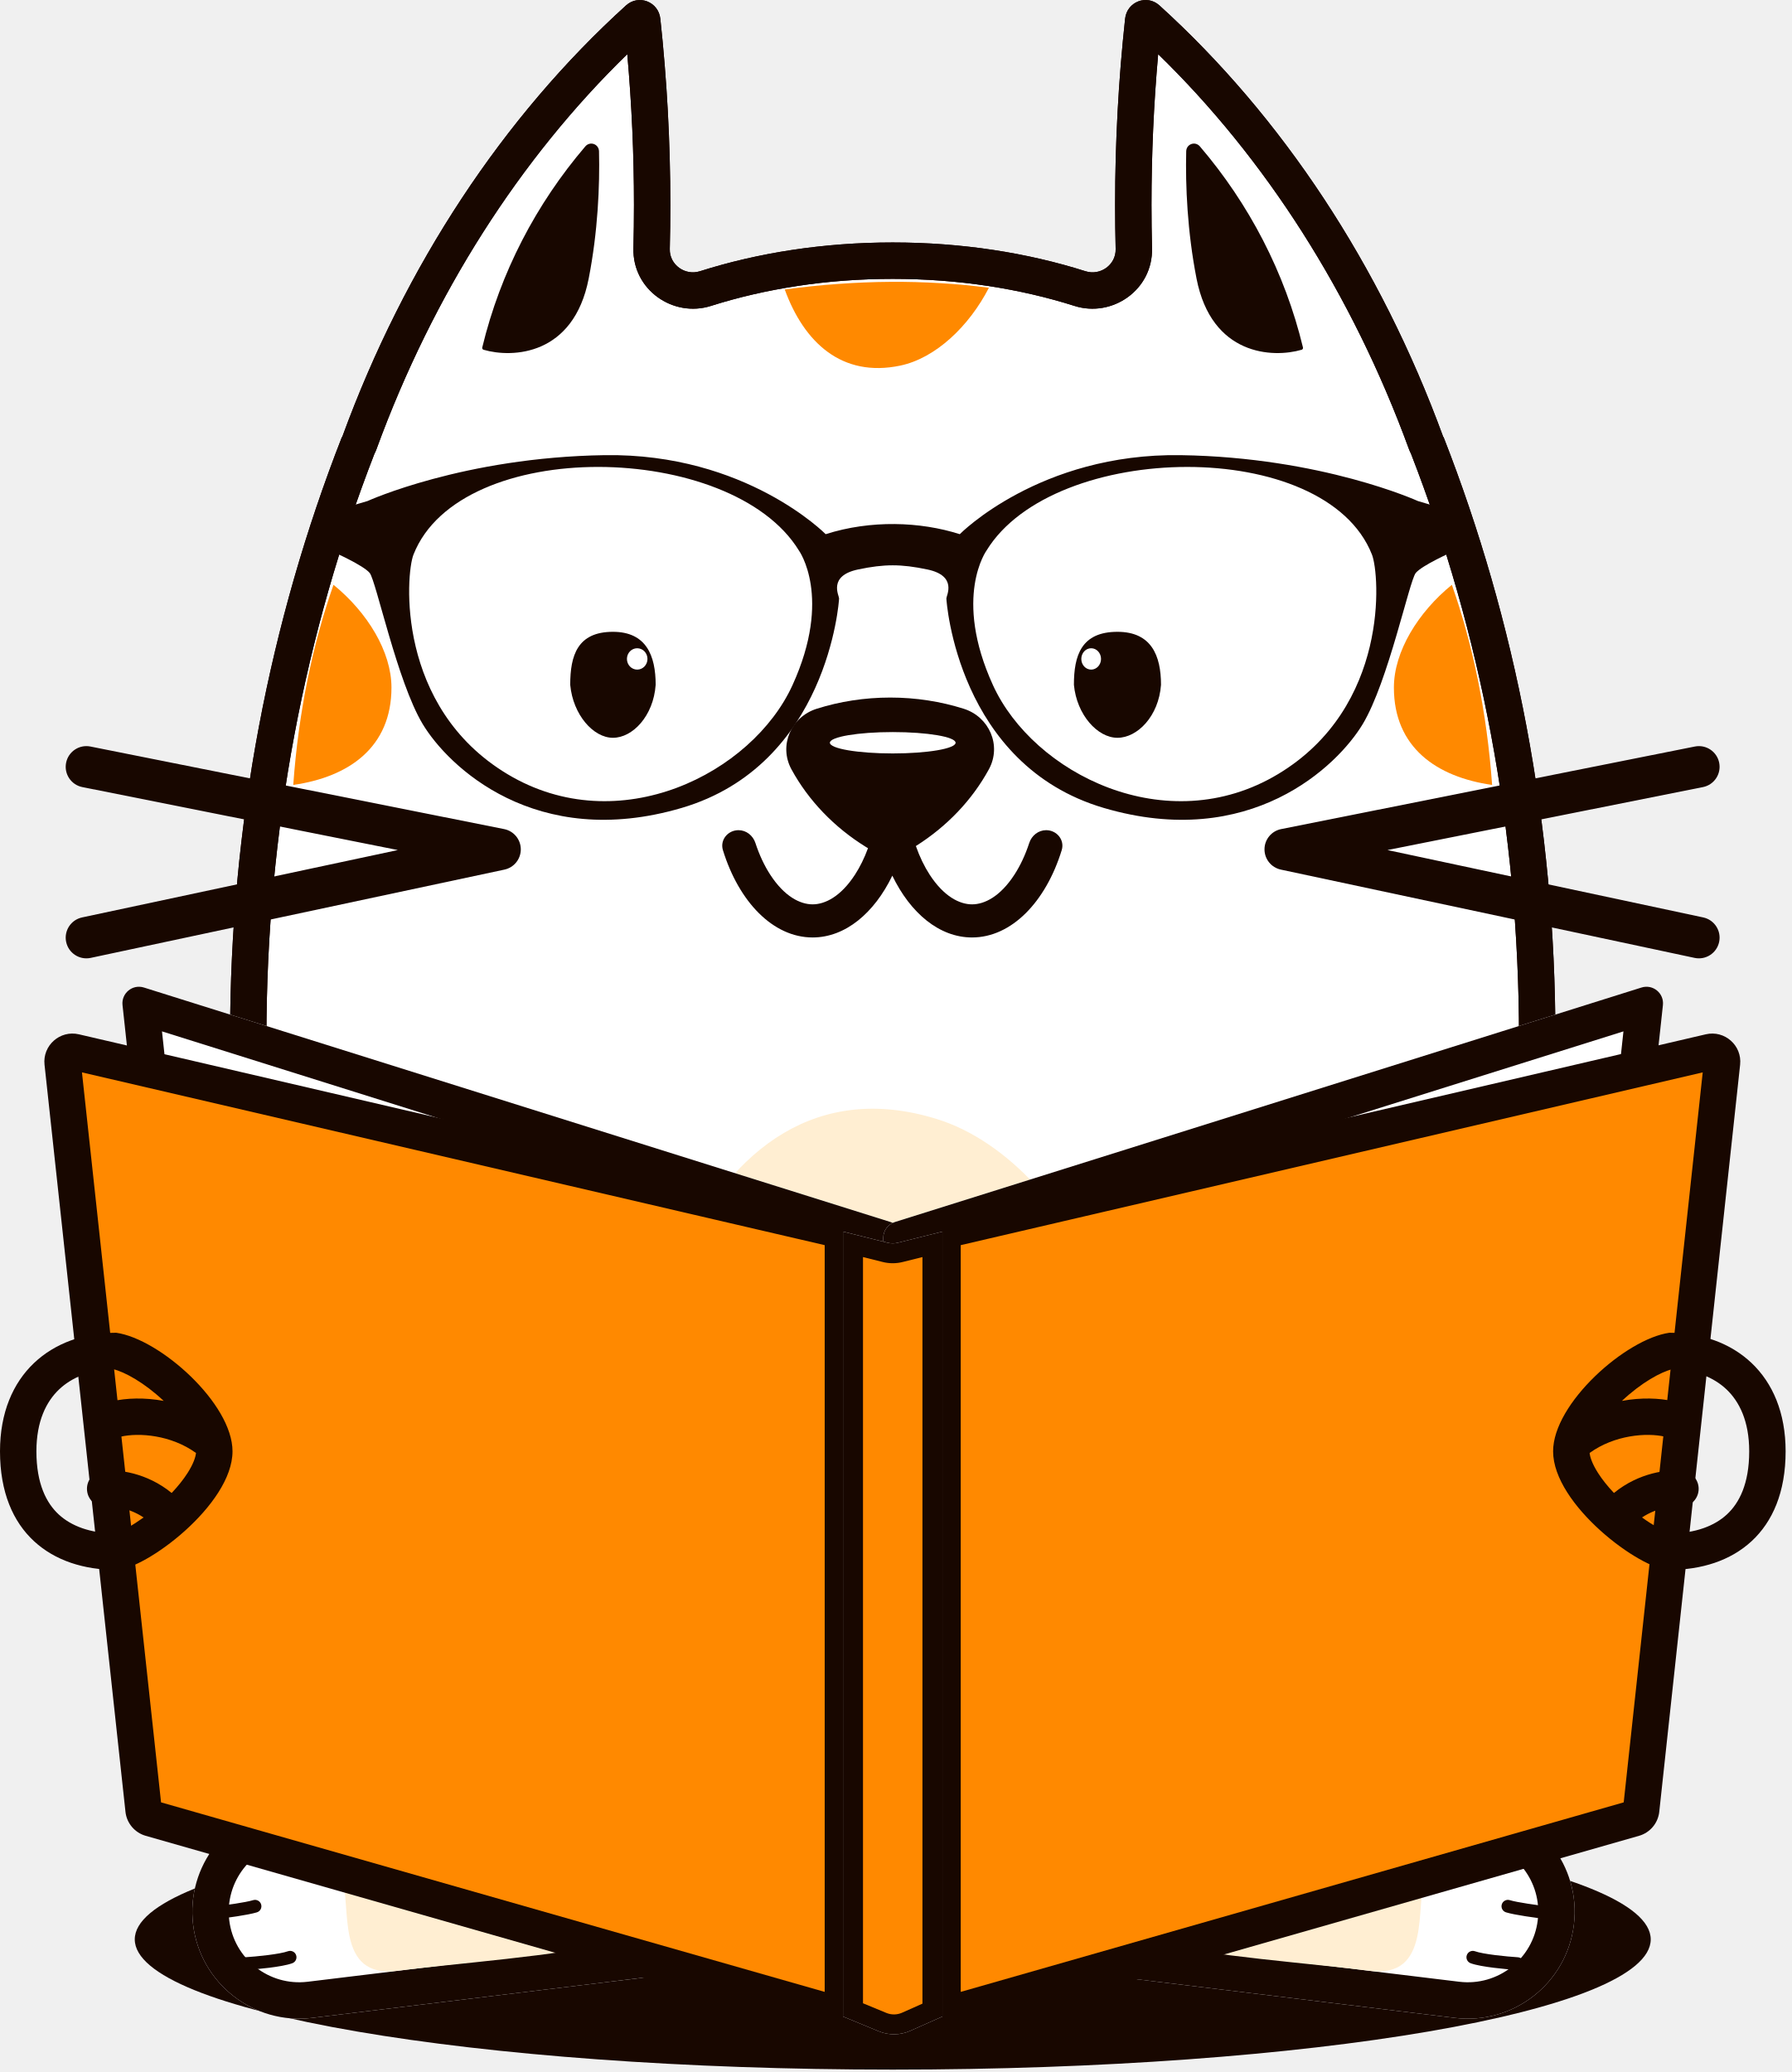
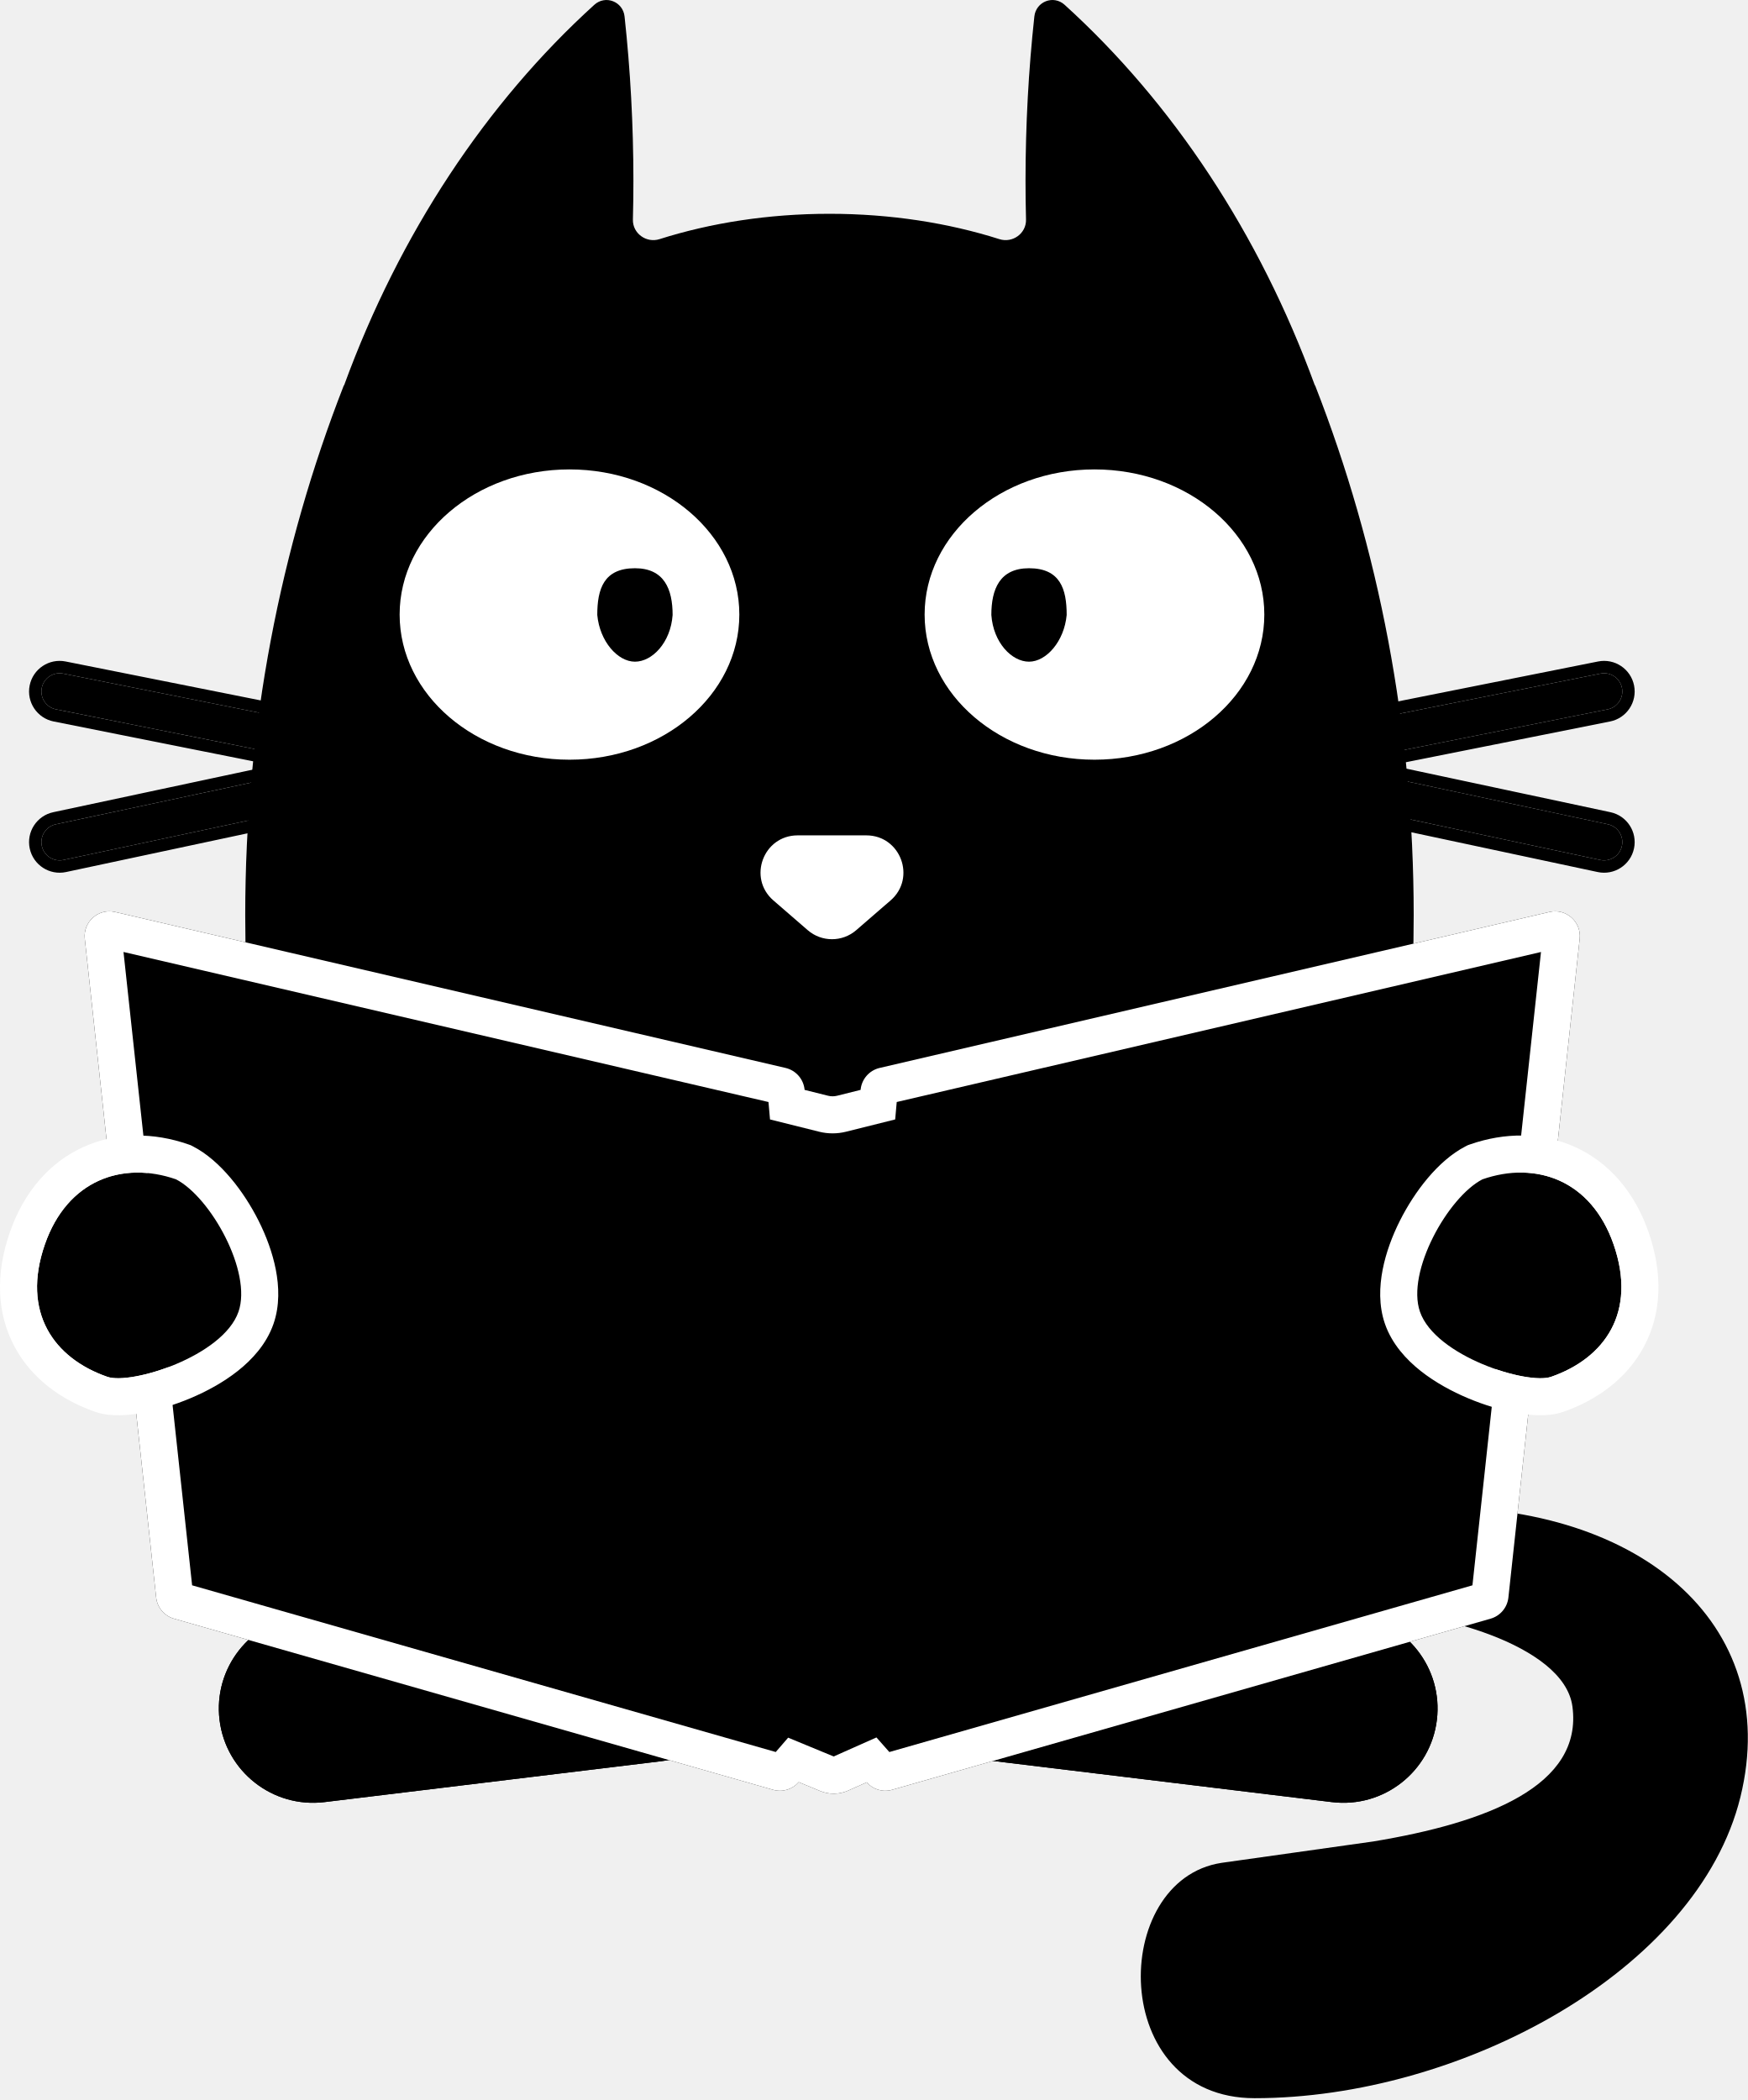
- <svg xmlns="http://www.w3.org/2000/svg" width="281" height="325" viewBox="0 0 281 325" fill="none">
-   <path d="M258.902 304.199C258.902 315.48 205.677 324.625 140.02 324.625C74.362 324.625 21.137 315.48 21.137 304.199C21.137 292.918 74.362 283.773 140.02 283.773C205.677 283.773 258.902 292.918 258.902 304.199Z" fill="#180700" />
-   <path d="M30.287 301.891C29.171 292.698 35.717 284.342 44.91 283.225L104.92 275.936C114.113 274.819 122.469 281.366 123.586 290.558V290.558C124.702 299.75 118.156 308.107 108.964 309.223L48.953 316.513C39.761 317.629 31.404 311.083 30.287 301.891V301.891Z" fill="white" />
-   <path fill-rule="evenodd" clip-rule="evenodd" d="M105.609 281.604L45.598 288.894C39.536 289.63 35.219 295.141 35.956 301.202C36.692 307.264 42.203 311.581 48.264 310.844L108.275 303.555C114.337 302.819 118.654 297.308 117.917 291.246C117.181 285.185 111.67 280.868 105.609 281.604ZM44.91 283.225C35.717 284.342 29.171 292.698 30.287 301.891C31.404 311.083 39.761 317.629 48.953 316.513L108.964 309.223C118.156 308.107 124.702 299.75 123.586 290.558C122.469 281.366 114.113 274.819 104.92 275.936L44.91 283.225Z" fill="#180700" />
-   <path d="M246.849 301.891C247.966 292.698 241.419 284.342 232.227 283.225L172.216 275.936C163.024 274.819 154.667 281.366 153.551 290.558V290.558C152.434 299.75 158.981 308.107 168.173 309.223L228.184 316.513C237.376 317.629 245.733 311.083 246.849 301.891V301.891Z" fill="white" />
-   <path fill-rule="evenodd" clip-rule="evenodd" d="M171.528 281.604L231.539 288.894C237.6 289.63 241.917 295.141 241.181 301.202C240.445 307.264 234.934 311.581 228.872 310.844L168.862 303.555C162.8 302.819 158.483 297.308 159.219 291.246C159.956 285.185 165.466 280.868 171.528 281.604ZM232.227 283.225C241.419 284.342 247.966 292.698 246.849 301.891C245.733 311.083 237.376 317.629 228.184 316.513L168.173 309.223C158.981 308.107 152.434 299.75 153.551 290.558C154.667 281.366 163.024 274.819 172.216 275.936L232.227 283.225Z" fill="#180700" />
-   <path fill-rule="evenodd" clip-rule="evenodd" d="M234.774 231.709C240.739 209.91 243.95 186.756 243.95 162.76C243.95 129.265 237.694 97.411 226.425 68.594C226.417 68.574 226.403 68.557 226.385 68.546C226.367 68.534 226.353 68.516 226.345 68.495C216.496 41.559 201.072 18.293 181.85 0.852C179.868 -0.946 176.753 0.269 176.465 2.931C175.429 12.485 174.894 22.239 174.894 32.149C174.894 34.464 174.923 36.77 174.981 39.067C175.043 41.52 172.594 43.286 170.257 42.544C161.161 39.657 150.889 38.031 140.016 38.031C129.143 38.031 118.871 39.656 109.774 42.544C107.438 43.285 104.989 41.52 105.051 39.067C105.109 36.771 105.138 34.465 105.138 32.151C105.138 22.241 104.603 12.487 103.567 2.933C103.279 0.271 100.164 -0.943 98.181 0.855C78.959 18.295 63.535 41.562 53.687 68.498C53.679 68.518 53.665 68.536 53.646 68.548C53.629 68.56 53.615 68.577 53.607 68.597C42.337 97.414 36.082 129.267 36.082 162.762C36.082 186.758 39.292 209.911 45.257 231.709H234.774Z" fill="white" />
-   <path fill-rule="evenodd" clip-rule="evenodd" d="M226.425 68.594C237.694 97.411 243.95 129.265 243.95 162.76C243.95 186.756 240.739 209.91 234.774 231.709H45.257C39.292 209.911 36.082 186.758 36.082 162.762C36.082 129.267 42.337 97.414 53.607 68.597C53.615 68.577 53.629 68.56 53.646 68.548C53.665 68.536 53.679 68.518 53.687 68.498C63.535 41.562 78.959 18.295 98.181 0.855C100.164 -0.943 103.279 0.271 103.567 2.933C104.603 12.487 105.138 22.241 105.138 32.151C105.138 34.465 105.109 36.771 105.051 39.067C104.989 41.52 107.438 43.285 109.774 42.544C118.871 39.656 129.143 38.031 140.016 38.031C150.889 38.031 161.161 39.657 170.257 42.544C172.594 43.286 175.043 41.52 174.981 39.067C174.923 36.77 174.894 34.464 174.894 32.149C174.894 22.239 175.429 12.485 176.465 2.931C176.753 0.269 179.868 -0.946 181.85 0.852C201.072 18.293 216.496 41.559 226.345 68.495C226.353 68.516 226.367 68.534 226.385 68.546C226.403 68.557 226.417 68.574 226.425 68.594ZM221.307 71.18C232.194 99.202 238.243 130.174 238.243 162.76C238.243 184.708 235.499 205.923 230.381 225.998H49.651C44.533 205.924 41.789 184.71 41.789 162.762C41.789 130.176 47.838 99.205 58.725 71.182C58.848 70.95 58.955 70.709 59.046 70.46C67.969 46.056 81.574 24.854 98.382 8.499C99.075 16.261 99.431 24.153 99.431 32.151C99.431 34.417 99.402 36.675 99.346 38.923C99.18 45.475 105.596 49.861 111.5 47.987C120.015 45.285 129.703 43.742 140.016 43.742C150.329 43.742 160.017 45.285 168.532 47.987C174.435 49.861 180.852 45.475 180.686 38.923C180.63 36.674 180.601 34.416 180.601 32.149C180.601 24.151 180.957 16.259 181.649 8.497C198.458 24.851 212.062 46.053 220.985 70.456C221.076 70.705 221.184 70.947 221.307 71.18ZM58.922 70.678C58.921 70.679 58.921 70.68 58.92 70.681C58.921 70.68 58.921 70.679 58.922 70.678ZM56.752 73.339C56.758 73.335 56.764 73.332 56.77 73.328C56.764 73.332 56.758 73.335 56.752 73.339Z" fill="#180700" />
-   <path fill-rule="evenodd" clip-rule="evenodd" d="M226.425 68.594C237.694 97.411 243.95 129.265 243.95 162.76C243.95 186.756 240.739 209.91 234.774 231.709H45.257C39.292 209.911 36.082 186.758 36.082 162.762C36.082 129.267 42.337 97.414 53.607 68.597C53.615 68.577 53.629 68.56 53.646 68.548C53.665 68.536 53.679 68.518 53.687 68.498C63.535 41.562 78.959 18.295 98.181 0.855C100.164 -0.943 103.279 0.271 103.567 2.933C104.603 12.487 105.138 22.241 105.138 32.151C105.138 34.465 105.109 36.771 105.051 39.067C104.989 41.52 107.438 43.285 109.774 42.544C118.871 39.656 129.143 38.031 140.016 38.031C150.889 38.031 161.161 39.657 170.257 42.544C172.594 43.286 175.043 41.52 174.981 39.067C174.923 36.77 174.894 34.464 174.894 32.149C174.894 22.239 175.429 12.485 176.465 2.931C176.753 0.269 179.868 -0.946 181.85 0.852C201.072 18.293 216.496 41.559 226.345 68.495C226.353 68.516 226.367 68.534 226.385 68.546C226.403 68.557 226.417 68.574 226.425 68.594ZM221.307 71.18C232.194 99.202 238.243 130.174 238.243 162.76C238.243 184.708 235.499 205.923 230.381 225.998H49.651C44.533 205.924 41.789 184.71 41.789 162.762C41.789 130.176 47.838 99.205 58.725 71.182C58.848 70.95 58.955 70.709 59.046 70.46C67.969 46.056 81.574 24.854 98.382 8.499C99.075 16.261 99.431 24.153 99.431 32.151C99.431 34.417 99.402 36.675 99.346 38.923C99.18 45.475 105.596 49.861 111.5 47.987C120.015 45.285 129.703 43.742 140.016 43.742C150.329 43.742 160.017 45.285 168.532 47.987C174.435 49.861 180.852 45.475 180.686 38.923C180.63 36.674 180.601 34.416 180.601 32.149C180.601 24.151 180.957 16.259 181.649 8.497C198.458 24.851 212.062 46.053 220.985 70.456C221.076 70.705 221.184 70.947 221.307 71.18ZM58.922 70.678C58.921 70.679 58.921 70.68 58.92 70.681C58.921 70.68 58.921 70.679 58.922 70.678ZM56.752 73.339C56.758 73.335 56.764 73.332 56.77 73.328C56.764 73.332 56.758 73.335 56.752 73.339Z" fill="#180700" />
-   <path fill-rule="evenodd" clip-rule="evenodd" d="M173.454 203.646C152.685 204.397 130.112 202.203 106.936 196.786C114.836 180.13 128.267 169.727 146.941 175.526C158.196 179.021 168.143 190.403 173.454 203.646Z" fill="#FFEED2" />
-   <path d="M75.802 54.846C75.673 54.784 75.604 54.64 75.637 54.501C78.477 42.72 84.101 31.979 91.8 22.967C92.543 22.097 93.922 22.588 93.95 23.732C94.08 29.14 93.777 36.294 92.332 43.695C89.968 55.791 80.372 56.183 75.846 54.863C75.831 54.858 75.817 54.853 75.802 54.846V54.846Z" fill="#180700" />
-   <path d="M204.194 54.846C204.323 54.784 204.392 54.64 204.359 54.501C201.52 42.72 195.895 31.979 188.196 22.967C187.453 22.097 186.074 22.588 186.047 23.732C185.916 29.14 186.219 36.294 187.665 43.695C190.028 55.791 199.624 56.183 204.15 54.863C204.165 54.858 204.179 54.853 204.194 54.846V54.846Z" fill="#180700" />
-   <path fill-rule="evenodd" clip-rule="evenodd" d="M136.138 133.039C136.036 132.983 135.935 132.924 135.835 132.862C130.868 129.791 126.817 125.594 124.134 120.677C122.104 116.956 124.053 112.444 128.098 111.17C131.708 110.032 135.588 109.414 139.627 109.414C143.656 109.414 147.526 110.029 151.129 111.162C155.175 112.433 157.128 116.945 155.098 120.667C152.461 125.504 148.502 129.644 143.648 132.702C144.242 134.401 144.978 135.914 145.811 137.196C148.038 140.625 150.503 141.85 152.457 141.85C154.411 141.85 156.877 140.625 159.103 137.196C160.014 135.793 160.81 134.115 161.429 132.22C161.809 131.058 162.858 130.216 164.081 130.216C165.754 130.216 167.015 131.754 166.521 133.352C164.023 141.448 158.664 147.044 152.457 147.044C147.334 147.044 142.79 143.232 139.953 137.35C137.117 143.232 132.573 147.044 127.45 147.044C121.243 147.044 115.884 141.448 113.385 133.352C112.892 131.754 114.153 130.216 115.826 130.216C117.049 130.216 118.098 131.058 118.478 132.22C119.097 134.115 119.893 135.793 120.804 137.196C123.03 140.625 125.496 141.85 127.45 141.85C129.403 141.85 131.869 140.625 134.096 137.196C134.873 135.999 135.567 134.601 136.138 133.039Z" fill="#180700" />
-   <path fill-rule="evenodd" clip-rule="evenodd" d="M10.368 119.641C10.719 117.884 12.428 116.744 14.185 117.095L79.073 130.046C80.582 130.348 81.672 131.668 81.683 133.207C81.693 134.745 80.62 136.08 79.115 136.401L14.227 150.248C12.475 150.622 10.751 149.505 10.377 147.752C10.003 146 11.12 144.276 12.873 143.902L62.395 133.334L12.915 123.458C11.158 123.107 10.017 121.398 10.368 119.641Z" fill="#180700" />
-   <path fill-rule="evenodd" clip-rule="evenodd" d="M269.64 119.641C269.289 117.884 267.58 116.744 265.823 117.095L200.935 130.046C199.425 130.348 198.335 131.668 198.325 133.207C198.315 134.745 199.387 136.08 200.893 136.401L265.781 150.248C267.533 150.622 269.257 149.505 269.631 147.752C270.005 146 268.888 144.276 267.135 143.902L217.613 133.334L267.093 123.458C268.85 123.107 269.99 121.398 269.64 119.641Z" fill="#180700" />
-   <path d="M102.836 107.414C102.489 112.334 99.203 115.726 96.135 115.726C93.067 115.726 89.87 112.126 89.434 107.414C89.434 102.823 90.563 99.102 96.135 99.102C101.347 99.102 102.836 102.823 102.836 107.414Z" fill="#180700" />
-   <path d="M182.094 107.414C181.741 112.334 178.391 115.726 175.264 115.726C172.137 115.726 168.878 112.126 168.434 107.414C168.434 102.823 169.585 99.102 175.264 99.102C180.576 99.102 182.094 102.823 182.094 107.414Z" fill="#180700" />
-   <path d="M101.55 103.355C101.55 104.28 100.829 105.03 99.939 105.03C99.049 105.03 98.328 104.28 98.328 103.355C98.328 102.43 99.049 101.68 99.939 101.68C100.829 101.68 101.55 102.43 101.55 103.355Z" fill="white" />
-   <path d="M172.687 103.355C172.687 104.28 171.994 105.03 171.14 105.03C170.286 105.03 169.594 104.28 169.594 103.355C169.594 102.43 170.286 101.68 171.14 101.68C171.994 101.68 172.687 102.43 172.687 103.355Z" fill="white" />
-   <path d="M149.877 116.503C149.877 117.429 145.463 118.179 140.019 118.179C134.574 118.179 130.16 117.429 130.16 116.503C130.16 115.578 134.574 114.828 140.019 114.828C145.463 114.828 149.877 115.578 149.877 116.503Z" fill="white" />
-   <path d="M62.446 309.112C52.353 310.484 55.261 298.736 53.543 294.227L82.233 296.289C86.752 299.354 95.147 303.756 93.229 304.959C90.831 306.464 69.129 308.204 62.446 309.112Z" fill="#FFEED2" />
-   <path d="M214.668 309.112C224.76 310.484 221.852 298.736 223.57 294.227L194.881 296.289C190.361 299.354 181.966 303.756 183.885 304.959C186.282 306.464 207.984 308.204 214.668 309.112Z" fill="#FFEED2" />
-   <path d="M19.215 157.653C19.013 155.791 20.788 154.334 22.574 154.895L139.678 191.68C140.761 192.02 141.497 193.023 141.497 194.158V306.045C141.497 307.807 139.781 309.058 138.104 308.518L33.446 274.798C32.471 274.484 31.771 273.625 31.661 272.605L19.215 157.653Z" fill="white" />
-   <path fill-rule="evenodd" clip-rule="evenodd" d="M25.407 161.775L37.122 269.979L135.784 301.766V196.447L25.407 161.775ZM22.574 154.895C20.788 154.334 19.013 155.791 19.215 157.653L31.661 272.605C31.771 273.625 32.471 274.484 33.446 274.798L138.104 308.518C139.781 309.058 141.497 307.807 141.497 306.045V194.158C141.497 193.023 140.761 192.02 139.678 191.68L22.574 154.895Z" fill="#180700" />
-   <path d="M260.816 157.653C261.018 155.791 259.243 154.334 257.457 154.895L140.353 191.68C139.271 192.02 138.534 193.023 138.534 194.158V306.045C138.534 307.807 140.25 309.058 141.927 308.518L246.585 274.798C247.561 274.484 248.26 273.625 248.371 272.605L260.816 157.653Z" fill="white" />
-   <path fill-rule="evenodd" clip-rule="evenodd" d="M254.624 161.775L242.909 269.979L144.247 301.766V196.447L254.624 161.775ZM257.457 154.895C259.243 154.334 261.018 155.791 260.816 157.653L248.371 272.605C248.26 273.625 247.561 274.484 246.585 274.798L141.927 308.518C140.25 309.058 138.534 307.807 138.534 306.045V194.158C138.534 193.023 139.271 192.02 140.353 191.68L257.457 154.895Z" fill="#180700" />
-   <path d="M9.802 166.678C9.687 165.612 10.659 164.752 11.704 164.995L131.015 192.746C131.721 192.91 132.22 193.539 132.22 194.263V314.174C132.22 315.208 131.229 315.955 130.235 315.67L23.622 285.222C23.013 285.048 22.57 284.523 22.502 283.893L9.802 166.678Z" fill="white" />
-   <path d="M9.802 166.678C9.687 165.612 10.659 164.752 11.704 164.995L131.015 192.746C131.721 192.91 132.22 193.539 132.22 194.263V314.174C132.22 315.208 131.229 315.955 130.235 315.67L23.622 285.222C23.013 285.048 22.57 284.523 22.502 283.893L9.802 166.678Z" fill="#FF8900" />
-   <path fill-rule="evenodd" clip-rule="evenodd" d="M6.984 167.004C6.656 163.985 9.409 161.546 12.368 162.234L131.643 189.979C133.64 190.444 135.054 192.224 135.054 194.274V314.153C135.054 317.083 132.249 319.198 129.431 318.393L22.853 287.953C21.127 287.46 19.872 285.971 19.679 284.188L6.984 167.004ZM12.855 168.207L25.26 282.706L129.346 312.434V195.304L12.855 168.207Z" fill="#180700" />
-   <path d="M270.104 166.678C270.219 165.612 269.248 164.752 268.205 164.995L149.018 192.746C148.314 192.91 147.815 193.539 147.815 194.263V314.174C147.815 315.208 148.805 315.955 149.798 315.67L256.299 285.222C256.907 285.048 257.35 284.523 257.418 283.893L270.104 166.678Z" fill="white" />
-   <path d="M270.104 166.678C270.219 165.612 269.248 164.752 268.205 164.995L149.018 192.746C148.314 192.91 147.815 193.539 147.815 194.263V314.174C147.815 315.208 148.805 315.955 149.798 315.67L256.299 285.222C256.907 285.048 257.35 284.523 257.418 283.893L270.104 166.678Z" fill="#FF8900" />
-   <path fill-rule="evenodd" clip-rule="evenodd" d="M272.923 167.004C273.25 163.985 270.499 161.546 267.543 162.234L148.389 189.979C146.393 190.444 144.981 192.224 144.981 194.274V314.153C144.981 317.083 147.783 319.198 150.598 318.393L257.07 287.953C258.793 287.46 260.047 285.971 260.24 284.188L272.923 167.004ZM267.057 168.207L254.665 282.706L150.684 312.434V195.304L267.057 168.207Z" fill="#180700" />
-   <path d="M132.219 193.18L139.219 194.928C139.742 195.059 140.289 195.059 140.811 194.928L147.812 193.18V316.298L142.763 318.544C141.193 319.243 139.402 319.267 137.814 318.61L132.219 316.298V193.18Z" fill="white" />
-   <path d="M64.849 86.996C72.168 68.372 114.752 69.157 125.291 86.333C125.291 86.333 130.605 93.637 124.295 107.471C117.985 121.305 97.062 131.928 79.572 121.415C62.081 110.901 63.632 90.095 64.849 86.996ZM200.46 121.415C182.969 131.929 162.047 121.305 155.738 107.471C149.427 93.638 154.74 86.333 154.74 86.333C165.301 69.124 207.879 68.41 215.183 86.997C216.401 90.096 217.951 110.902 200.46 121.415ZM145.442 89.321C150.202 90.317 148.431 93.416 148.431 93.859C148.431 94.302 150.202 119.977 173.118 126.727C196.032 133.479 209.758 120.198 213.744 113.558C217.729 106.918 221.05 91.092 222.046 89.874C223.043 88.657 227.803 86.555 227.803 86.555L228.357 80.357L222.379 78.587C222.379 78.587 207.323 71.725 185.183 71.393C163.043 71.061 150.534 83.788 150.534 83.788C144.302 81.799 136.549 81.538 129.499 83.788C129.499 83.788 116.989 71.061 94.849 71.392C72.709 71.724 57.653 78.586 57.653 78.586L51.676 80.356L52.229 86.553C52.229 86.553 56.989 88.656 57.986 89.873C58.981 91.091 62.302 106.917 66.288 113.557C70.273 120.197 84 133.478 106.914 126.727C129.83 119.977 131.602 94.302 131.602 93.859C131.602 93.416 129.83 90.317 134.59 89.321C138.728 88.455 141.308 88.456 145.442 89.321Z" fill="#180700" />
-   <path fill-rule="evenodd" clip-rule="evenodd" d="M15.491 223.215C15.135 221.679 16.091 220.145 17.627 219.788C19.791 219.286 22.656 219.177 25.672 219.735C22.618 216.852 19.49 215.159 17.764 214.763C14.152 214.858 11.251 216.054 9.271 217.932C7.26 219.84 5.71 222.913 5.71 227.644C5.71 232.78 7.305 235.786 9.215 237.551C11.171 239.358 14.139 240.489 18.019 240.53C18.082 240.512 18.187 240.48 18.335 240.426C18.775 240.264 19.392 239.981 20.157 239.548C20.894 239.13 21.695 238.615 22.52 238.019C20.208 236.48 17.78 236.256 16.801 236.361C15.233 236.531 13.825 235.397 13.656 233.829C13.487 232.262 14.62 230.853 16.188 230.684C18.464 230.438 23.007 230.966 26.924 234.178C27.916 233.13 28.773 232.06 29.43 231.027C30.343 229.591 30.672 228.545 30.742 227.904C26.832 225.072 21.792 224.684 18.918 225.351C17.382 225.707 15.848 224.751 15.491 223.215ZM18.234 209.047C8.163 209.047 0 215.497 0 227.644C0 240.453 8.163 246.241 18.234 246.241C22.711 246.241 36.467 236.04 36.467 227.644C36.467 220.13 25.073 210.02 18.234 209.047Z" fill="#180700" />
-   <path fill-rule="evenodd" clip-rule="evenodd" d="M264.567 223.215C264.924 221.679 263.968 220.145 262.432 219.788C260.267 219.286 257.403 219.177 254.387 219.735C257.441 216.852 260.569 215.159 262.294 214.763C265.906 214.858 268.808 216.054 270.788 217.932C272.798 219.84 274.348 222.913 274.348 227.644C274.348 232.78 272.754 235.786 270.843 237.551C268.888 239.358 265.92 240.489 262.04 240.53C261.976 240.512 261.872 240.48 261.723 240.426C261.284 240.264 260.667 239.981 259.902 239.548C259.165 239.13 258.364 238.615 257.539 238.019C259.851 236.48 262.278 236.256 263.257 236.361C264.825 236.531 266.233 235.397 266.403 233.829C266.572 232.262 265.438 230.853 263.871 230.684C261.595 230.438 257.051 230.966 253.135 234.178C252.142 233.13 251.286 232.06 250.629 231.027C249.715 229.591 249.387 228.545 249.317 227.904C253.227 225.072 258.266 224.684 261.141 225.351C262.677 225.707 264.211 224.751 264.567 223.215ZM261.825 209.047C271.895 209.047 280.059 215.497 280.059 227.644C280.059 240.453 271.895 246.241 261.825 246.241C257.348 246.241 243.591 236.04 243.591 227.644C243.591 220.13 254.986 210.02 261.825 209.047Z" fill="#180700" />
-   <path fill-rule="evenodd" clip-rule="evenodd" d="M227.715 91.727C231.008 101.118 233.211 111.752 234.025 123.12C225.286 121.872 218.621 117.208 218.621 107.845C218.621 102.201 222.414 96.036 227.715 91.727Z" fill="#FF8900" />
-   <path fill-rule="evenodd" clip-rule="evenodd" d="M52.304 91.727C49.011 101.118 46.809 111.752 45.995 123.12C54.734 121.872 61.398 117.208 61.398 107.845C61.398 102.201 57.606 96.036 52.304 91.727Z" fill="#FF8900" />
-   <path fill-rule="evenodd" clip-rule="evenodd" d="M155.102 45.137C145.234 43.842 134.374 43.87 123.081 45.407C126.095 53.704 132.029 59.27 141.193 57.348C146.717 56.189 151.973 51.211 155.102 45.137Z" fill="#FF8900" />
-   <path d="M135.055 195.367H144.849V317.021H135.055V195.367Z" fill="#FF8900" />
-   <path fill-rule="evenodd" clip-rule="evenodd" d="M147.812 193.18L140.811 194.928C140.289 195.059 139.742 195.059 139.219 194.928L132.219 193.18V316.298L137.814 318.61C139.402 319.267 141.193 319.243 142.763 318.544L147.812 316.298V193.18ZM144.677 197.175L141.576 197.95C140.551 198.206 139.479 198.206 138.455 197.95L135.354 197.175V314.22L139.018 315.733C139.809 316.06 140.7 316.048 141.482 315.701L144.677 314.279V197.175Z" fill="#180700" />
-   <path fill-rule="evenodd" clip-rule="evenodd" d="M46.439 306.657C46.629 307.176 46.362 307.75 45.843 307.94C44.991 308.251 43.563 308.483 42.223 308.651C40.848 308.823 39.443 308.942 38.564 308.998C38.013 309.034 37.538 308.616 37.502 308.065C37.467 307.513 37.885 307.038 38.436 307.002C39.282 306.948 40.646 306.833 41.975 306.666C43.339 306.495 44.548 306.283 45.157 306.061C45.676 305.872 46.25 306.139 46.439 306.657Z" fill="#180700" />
-   <path fill-rule="evenodd" clip-rule="evenodd" d="M40.956 298.708C41.118 299.236 40.821 299.795 40.292 299.957C38.878 300.389 35.541 300.83 34.114 300.994C33.565 301.057 33.069 300.663 33.007 300.114C32.944 299.565 33.338 299.07 33.886 299.007C35.368 298.837 38.504 298.412 39.708 298.044C40.236 297.883 40.795 298.18 40.956 298.708Z" fill="#180700" />
-   <path fill-rule="evenodd" clip-rule="evenodd" d="M230.061 306.657C229.871 307.176 230.138 307.75 230.657 307.94C231.509 308.251 232.937 308.483 234.277 308.651C235.652 308.823 237.057 308.942 237.936 308.998C238.487 309.034 238.963 308.616 238.998 308.065C239.034 307.513 238.616 307.038 238.064 307.002C237.218 306.948 235.854 306.833 234.526 306.666C233.161 306.495 231.952 306.283 231.343 306.061C230.824 305.872 230.25 306.139 230.061 306.657Z" fill="#180700" />
-   <path fill-rule="evenodd" clip-rule="evenodd" d="M235.544 298.708C235.382 299.236 235.68 299.795 236.208 299.957C237.622 300.389 240.959 300.83 242.386 300.994C242.935 301.057 243.431 300.663 243.494 300.114C243.556 299.565 243.163 299.07 242.614 299.007C241.132 298.837 237.996 298.412 236.792 298.044C236.264 297.883 235.705 298.18 235.544 298.708Z" fill="#180700" />
+ <svg xmlns="http://www.w3.org/2000/svg" width="283" height="340" viewBox="0 0 283 340" fill="none">
+   <path fill-rule="evenodd" clip-rule="evenodd" d="M197.794 301.602C179.631 304.34 179.43 339.707 203.133 339.707C236.319 339.707 274.855 319.185 281.788 290.946C288.72 262.707 264.982 242.74 229.256 244.062C200.676 245.119 187.627 260.843 222.324 260.843C231.477 260.839 253.208 266.023 254.589 276.29C256.315 289.124 240.76 295.1 222.324 298.145L197.794 301.602Z" fill="#000000" />
+   <path d="M35.544 278.462C34.528 270.096 40.486 262.49 48.852 261.474L103.469 254.84C111.835 253.824 119.441 259.782 120.457 268.148C121.474 276.514 115.515 284.12 107.149 285.136L52.532 291.77C44.166 292.786 36.561 286.828 35.544 278.462Z" fill="#000000" />
+   <path fill-rule="evenodd" clip-rule="evenodd" d="M104.096 259.999L49.479 266.633C43.962 267.303 40.033 272.319 40.703 277.836C41.374 283.352 46.389 287.281 51.906 286.611L106.523 279.977C112.04 279.307 115.968 274.291 115.298 268.775C114.628 263.258 109.613 259.329 104.096 259.999ZM48.852 261.474C40.486 262.49 34.528 270.096 35.544 278.462C36.561 286.828 44.166 292.786 52.532 291.77L107.149 285.136C115.515 284.12 121.474 276.514 120.457 268.148C119.441 259.782 111.835 253.824 103.469 254.84L48.852 261.474Z" fill="#000000" />
+   <path d="M232.642 278.462C233.658 270.096 227.7 262.49 219.334 261.474L164.717 254.84C156.351 253.824 148.745 259.782 147.729 268.148C146.713 276.514 152.671 284.12 161.037 285.136L215.654 291.77C224.02 292.786 231.626 286.828 232.642 278.462Z" fill="#000000" />
+   <path fill-rule="evenodd" clip-rule="evenodd" d="M164.09 259.999L218.707 266.633C224.224 267.303 228.153 272.319 227.483 277.836C226.813 283.352 221.798 287.281 216.281 286.611L161.664 279.977C156.147 279.307 152.218 274.291 152.888 268.775C153.558 263.258 158.574 259.329 164.09 259.999ZM219.334 261.474C227.7 262.49 233.658 270.096 232.642 278.462C231.626 286.828 224.02 292.786 215.654 291.77L161.037 285.136C152.671 284.12 146.713 276.514 147.729 268.148C148.745 259.782 156.351 253.824 164.717 254.84L219.334 261.474Z" fill="#000000" />
+   <path fill-rule="evenodd" clip-rule="evenodd" d="M220.538 210.883C225.967 191.044 228.889 169.971 228.889 148.131C228.889 117.647 223.196 88.656 212.939 62.429C212.932 62.411 212.92 62.395 212.903 62.385C212.887 62.374 212.874 62.358 212.867 62.339C203.903 37.824 189.866 16.648 172.371 0.776C170.567 -0.861 167.732 0.245 167.469 2.667C166.527 11.363 166.04 20.24 166.04 29.259C166.04 31.366 166.067 33.465 166.119 35.556C166.176 37.788 163.947 39.395 161.82 38.72C153.541 36.092 144.192 34.613 134.297 34.613C124.401 34.613 115.053 36.092 106.773 38.72C104.647 39.395 102.418 37.788 102.474 35.556C102.527 33.466 102.554 31.368 102.554 29.262C102.554 20.242 102.067 11.365 101.124 2.67C100.862 0.247 98.026 -0.859 96.222 0.778C78.728 16.651 64.69 37.826 55.727 62.341C55.72 62.36 55.707 62.376 55.69 62.387C55.674 62.398 55.661 62.413 55.654 62.431C45.398 88.659 39.705 117.649 39.705 148.133C39.705 169.972 42.626 191.044 48.054 210.883H220.538Z" fill="white" />
+   <path d="M212.939 62.429C223.196 88.656 228.889 117.647 228.889 148.131C228.889 169.971 225.967 191.044 220.538 210.883H48.054C42.626 191.044 39.705 169.972 39.705 148.133C39.705 117.649 45.398 88.659 55.654 62.431C55.661 62.413 55.674 62.398 55.69 62.387C55.707 62.376 55.72 62.36 55.727 62.341C64.69 37.826 78.728 16.651 96.222 0.778C98.026 -0.859 100.862 0.247 101.124 2.67C102.067 11.365 102.554 20.242 102.554 29.262C102.554 31.368 102.527 33.466 102.474 35.556C102.418 37.788 104.647 39.395 106.773 38.72C115.053 36.092 124.401 34.613 134.297 34.613C144.192 34.613 153.541 36.092 161.82 38.72C163.947 39.395 166.176 37.788 166.119 35.556C166.067 33.465 166.04 31.366 166.04 29.259C166.04 20.24 166.527 11.363 167.469 2.667C167.732 0.245 170.567 -0.861 172.371 0.776C189.866 16.648 203.903 37.824 212.867 62.339C212.874 62.358 212.887 62.374 212.903 62.385C212.92 62.395 212.932 62.411 212.939 62.429Z" fill="#000000" />
+   <path fill-rule="evenodd" clip-rule="evenodd" d="M6.762 111.375C7.081 109.776 8.637 108.738 10.236 109.058L69.292 120.845C70.666 121.119 71.658 122.321 71.667 123.721C71.676 125.122 70.7 126.336 69.33 126.629L10.274 139.231C8.679 139.572 7.11 138.555 6.77 136.96C6.43 135.365 7.447 133.796 9.042 133.456L54.113 123.838L9.08 114.849C7.481 114.53 6.443 112.975 6.762 111.375Z" fill="#000000" />
+   <path fill-rule="evenodd" clip-rule="evenodd" d="M262.609 111.375C262.29 109.776 260.735 108.738 259.135 109.058L200.079 120.845C198.706 121.119 197.714 122.321 197.704 123.721C197.695 125.122 198.671 126.336 200.041 126.629L259.097 139.231C260.692 139.572 262.261 138.555 262.601 136.96C262.942 135.365 261.925 133.796 260.33 133.456L215.259 123.838L260.291 114.849C261.891 114.53 262.928 112.975 262.609 111.375Z" fill="#000000" />
+   <path fill-rule="evenodd" clip-rule="evenodd" d="M4.801 110.984C5.336 108.302 7.945 106.561 10.627 107.097L69.683 118.884C71.987 119.344 73.651 121.359 73.667 123.709C73.682 126.058 72.045 128.095 69.748 128.585L10.691 141.188C8.016 141.759 5.385 140.053 4.814 137.378C4.243 134.703 5.949 132.071 8.624 131.5L44.223 123.903L8.688 116.811C6.006 116.275 4.265 113.667 4.801 110.984ZM9.08 114.849C7.481 114.53 6.443 112.975 6.762 111.375C7.081 109.776 8.637 108.738 10.236 109.058L69.292 120.845C70.666 121.119 71.658 122.321 71.667 123.721C71.676 125.122 70.7 126.336 69.33 126.629L10.274 139.231C8.679 139.572 7.11 138.555 6.77 136.96C6.43 135.365 7.447 133.796 9.042 133.456L54.113 123.838L9.08 114.849ZM258.744 107.097C261.426 106.561 264.035 108.302 264.57 110.984C265.106 113.667 263.365 116.275 260.683 116.811L225.148 123.903L260.747 131.5C263.422 132.071 265.128 134.703 264.557 137.378C263.986 140.053 261.355 141.759 258.68 141.188L199.623 128.585C197.326 128.095 195.689 126.058 195.704 123.709C195.72 121.359 197.384 119.344 199.688 118.884L258.744 107.097ZM260.33 133.456C261.925 133.796 262.942 135.365 262.601 136.96C262.261 138.555 260.692 139.572 259.097 139.231L200.041 126.629C198.671 126.336 197.695 125.122 197.704 123.721C197.714 122.321 198.706 121.119 200.079 120.845L259.135 109.058C260.735 108.738 262.29 109.776 262.609 111.375C262.928 112.975 261.891 114.53 260.291 114.849L215.259 123.838L260.33 133.456Z" fill="#000000" />
+   <path fill-rule="evenodd" clip-rule="evenodd" d="M255.765 151.994C256.063 149.246 253.56 147.026 250.869 147.653L142.425 172.903C140.725 173.299 139.49 174.743 139.339 176.456L135.528 177.408C135.053 177.526 134.555 177.526 134.079 177.408L130.273 176.457C130.121 174.744 128.885 173.299 127.183 172.903L18.63 147.653C15.936 147.026 13.431 149.246 13.729 151.994L25.283 258.645C25.459 260.268 26.601 261.623 28.171 262.072L125.171 289.776C126.759 290.23 128.342 289.664 129.318 288.535L132.8 289.973C134.246 290.571 135.875 290.549 137.304 289.913L140.323 288.57C141.3 289.676 142.866 290.225 144.435 289.776L241.337 262.072C242.906 261.623 244.047 260.268 244.223 258.645L255.765 151.994Z" fill="#000000" />
+   <path fill-rule="evenodd" clip-rule="evenodd" d="M144.938 181.242L136.982 183.229C135.552 183.586 134.056 183.586 132.625 183.229L124.672 181.243L124.423 178.422L19.995 154.13L31.104 256.669L125.601 283.659L127.608 281.336L134.978 284.381L141.905 281.3L143.993 283.662L238.401 256.671L249.499 154.132L145.188 178.421L144.938 181.242ZM140.323 288.57C141.3 289.676 142.866 290.225 144.435 289.776L241.337 262.072C242.906 261.623 244.047 260.268 244.223 258.645L255.765 151.994C256.063 149.246 253.56 147.026 250.869 147.653L142.425 172.903C140.725 173.299 139.49 174.743 139.339 176.456L135.528 177.408C135.053 177.526 134.555 177.526 134.079 177.408L130.273 176.457C130.121 174.744 128.885 173.299 127.183 172.903L18.63 147.653C15.936 147.026 13.431 149.246 13.729 151.994L25.283 258.645C25.459 260.268 26.601 261.623 28.171 262.072L125.171 289.776C126.759 290.23 128.342 289.664 129.318 288.535L132.8 289.973C134.246 290.571 135.875 290.549 137.304 289.913L140.323 288.57Z" fill="white" />
+   <path fill-rule="evenodd" clip-rule="evenodd" d="M28.501 190.94C19.845 187.929 10.899 191.032 7.266 201.473C3.435 212.483 8.722 219.9 17.378 222.912C21.226 224.251 36.102 219.596 38.613 212.379C40.86 205.92 34.089 193.822 28.501 190.94Z" fill="#000000" />
+   <path fill-rule="evenodd" clip-rule="evenodd" d="M30.874 185.413L31.251 185.607C35.69 187.897 39.51 192.963 41.854 197.62C43.099 200.093 44.123 202.825 44.656 205.563C45.175 208.233 45.316 211.37 44.279 214.35C43.133 217.645 40.783 220.156 38.499 221.963C36.158 223.816 33.435 225.286 30.823 226.384C28.2 227.487 25.484 228.302 23.045 228.748C21.825 228.97 20.582 229.118 19.394 229.138C18.29 229.157 16.838 229.076 15.406 228.578C10.036 226.71 5.152 223.274 2.346 218.016C-0.514 212.656 -0.754 206.265 1.599 199.501C3.879 192.948 8.055 188.167 13.529 185.694C18.931 183.253 24.949 183.351 30.472 185.273L30.874 185.413ZM7.266 201.473C10.899 191.032 19.845 187.929 28.501 190.94C34.089 193.822 40.86 205.92 38.613 212.379C36.102 219.596 21.226 224.251 17.378 222.912C8.722 219.9 3.435 212.483 7.266 201.473Z" fill="white" />
+   <path fill-rule="evenodd" clip-rule="evenodd" d="M240.018 190.94C248.674 187.929 257.62 191.032 261.253 201.473C265.083 212.483 259.797 219.9 251.141 222.912C247.292 224.251 232.417 219.596 229.906 212.379C227.659 205.92 234.43 193.822 240.018 190.94Z" fill="#000000" />
+   <path fill-rule="evenodd" clip-rule="evenodd" d="M237.645 185.413L237.268 185.607C232.829 187.897 229.009 192.963 226.665 197.62C225.419 200.093 224.395 202.825 223.863 205.563C223.343 208.233 223.203 211.37 224.239 214.35C225.385 217.645 227.736 220.156 230.019 221.963C232.361 223.816 235.083 225.286 237.696 226.384C240.319 227.487 243.035 228.302 245.474 228.748C246.694 228.97 247.937 229.118 249.125 229.138C250.229 229.157 251.681 229.076 253.113 228.578C258.483 226.71 263.367 223.274 266.173 218.016C269.033 212.656 269.273 206.265 266.92 199.501C264.64 192.948 260.464 188.167 254.99 185.694C249.588 183.253 243.57 183.351 238.046 185.273L237.645 185.413ZM261.253 201.473C257.62 191.032 248.674 187.929 240.018 190.94C234.43 193.822 227.659 205.92 229.906 212.379C232.417 219.596 247.292 224.251 251.141 222.912C259.797 219.9 265.083 212.483 261.253 201.473Z" fill="white" />
+   <path d="M119.704 99.5C119.704 112.479 107.392 123 92.204 123C77.017 123 64.704 112.479 64.704 99.5C64.704 86.521 77.017 76 92.204 76C107.392 76 119.704 86.521 119.704 99.5Z" fill="white" />
+   <path d="M108.902 99.565C108.587 104.043 105.596 107.13 102.803 107.13C100.011 107.13 97.102 103.854 96.704 99.565C96.704 95.387 97.733 92 102.803 92C107.547 92 108.902 95.387 108.902 99.565Z" fill="#000000" />
+   <path d="M149.704 99.5C149.704 112.479 162.017 123 177.204 123C192.392 123 204.704 112.479 204.704 99.5C204.704 86.521 192.392 76 177.204 76C162.017 76 149.704 86.521 149.704 99.5Z" fill="white" />
+   <path d="M160.507 99.565C160.822 104.043 163.813 107.13 166.606 107.13C169.398 107.13 172.307 103.854 172.704 99.565C172.704 95.387 171.676 92 166.606 92C161.862 92 160.507 95.387 160.507 99.565Z" fill="#000000" />
+   <path d="M130.777 150.598C133.031 152.551 136.378 152.551 138.632 150.598L144.19 145.785C148.389 142.149 145.817 135.25 140.262 135.25H129.147C123.592 135.25 121.02 142.149 125.219 145.785L130.777 150.598Z" fill="white" />
</svg>
